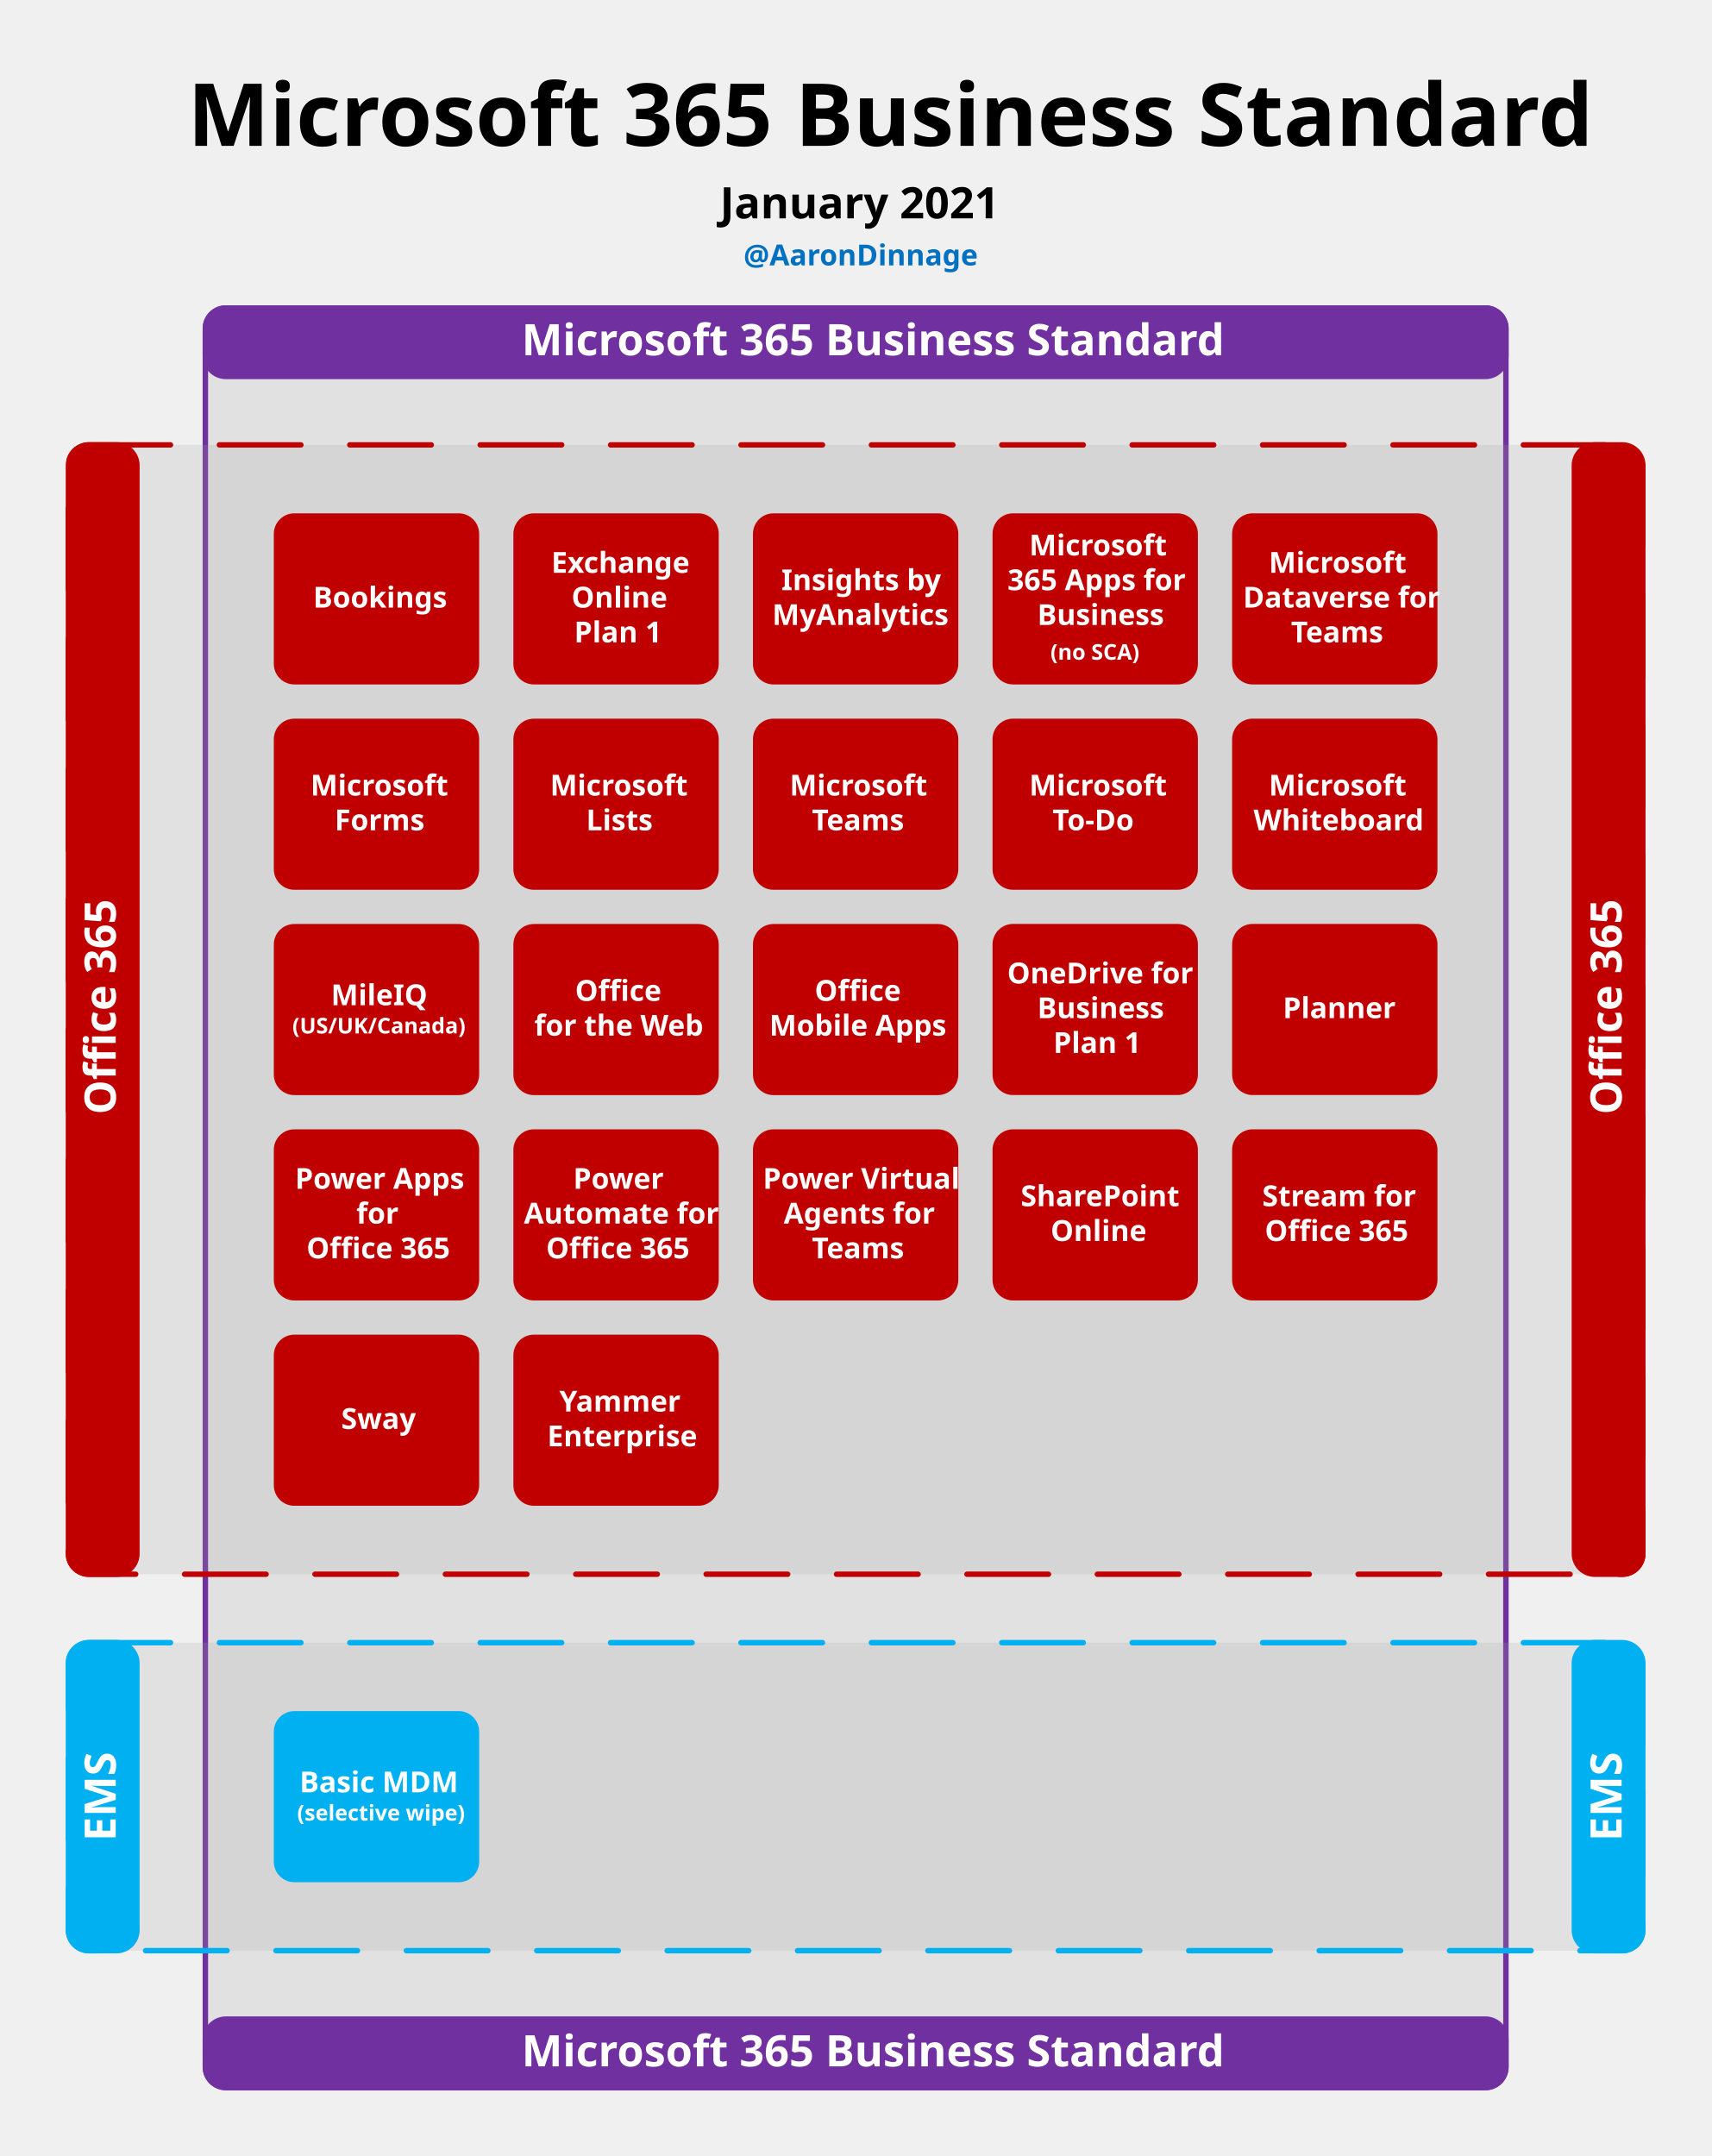
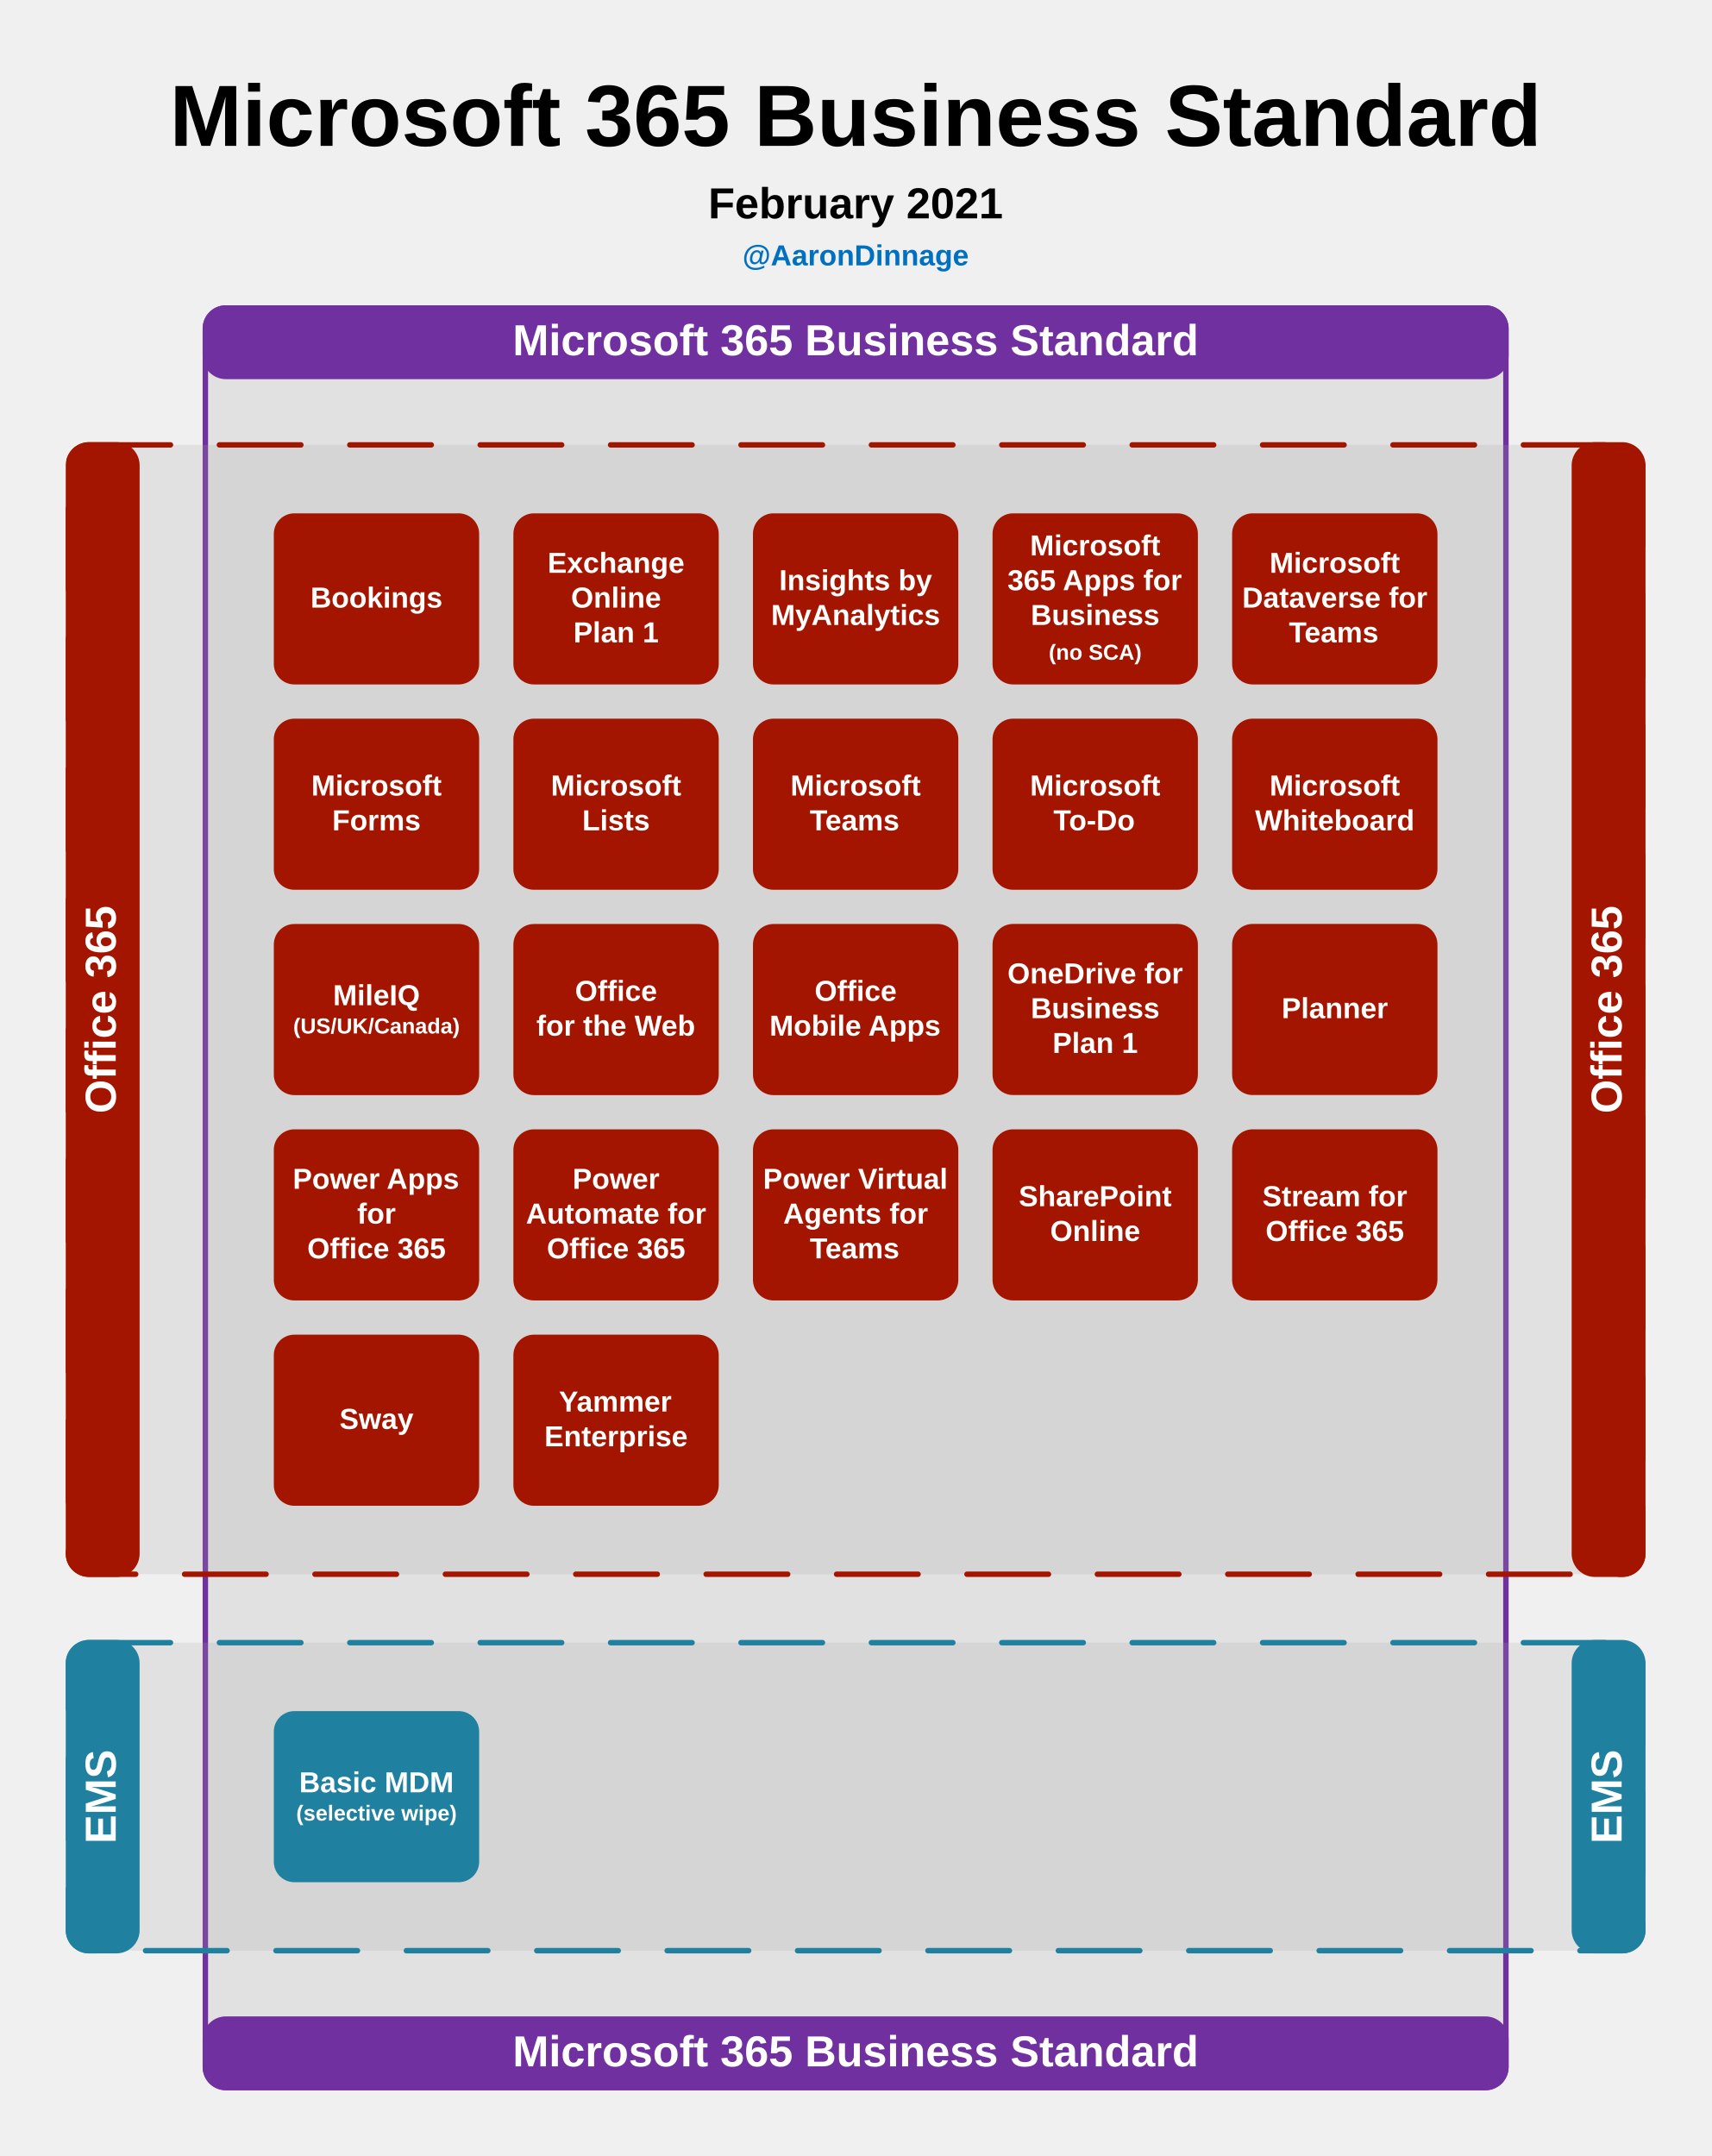
<svg xmlns="http://www.w3.org/2000/svg" xmlns:xlink="http://www.w3.org/1999/xlink" width="9.843in" height="12.402in" viewBox="0 0 708.661 892.913" xml:space="preserve" color-interpolation-filters="sRGB" class="st17">
  <style type="text/css">
	
		.st1 {fill:#a5a5a5;fill-opacity:0.2;stroke:#7030a0;stroke-linecap:round;stroke-linejoin:round;stroke-width:2.25}
- 		.st2 {fill:#a5a5a5;fill-opacity:0.2;stroke:#c00000;stroke-dasharray:33.75,20.25;stroke-linecap:round;stroke-linejoin:round;stroke-width:2.25}
- 		.st3 {fill:#a5a5a5;fill-opacity:0.2;stroke:#00b0f0;stroke-dasharray:33.75,20.25;stroke-linecap:round;stroke-linejoin:round;stroke-width:2.25}
- 		.st4 {fill:#00b0f0;stroke:#00b0f0;stroke-linecap:round;stroke-linejoin:round;stroke-width:2.25}
- 		.st5 {fill:#ffffff;font-family:Segoe UI;font-size:1.5em;font-weight:bold}
- 		.st6 {fill:#c00000;stroke:#c00000;stroke-linecap:round;stroke-linejoin:round;stroke-width:2.25}
+ 		.st2 {fill:#a5a5a5;fill-opacity:0.2;stroke:#a41500;stroke-dasharray:33.75,20.25;stroke-linecap:round;stroke-linejoin:round;stroke-width:2.25}
+ 		.st3 {fill:#a5a5a5;fill-opacity:0.2;stroke:#2080a0;stroke-dasharray:33.75,20.25;stroke-linecap:round;stroke-linejoin:round;stroke-width:2.25}
+ 		.st4 {fill:#2080a0;stroke:#2080a0;stroke-linecap:round;stroke-linejoin:round;stroke-width:2.25}
+ 		.st5 {fill:#ffffff;font-family:Arial;font-size:1.5em;font-weight:bold}
+ 		.st6 {fill:#a41500;stroke:#a41500;stroke-linecap:round;stroke-linejoin:round;stroke-width:2.25}
		.st7 {fill:#7030a0;stroke:#7030a0;stroke-linecap:round;stroke-linejoin:round;stroke-width:2.25}
		.st8 {fill:none;stroke:none;stroke-linecap:round;stroke-linejoin:round;stroke-width:0.75}
- 		.st9 {fill:#000000;font-family:Segoe UI;font-size:3em;font-weight:bold}
- 		.st10 {fill:#000000;font-family:Segoe UI;font-size:1.5em;font-weight:bold}
- 		.st11 {fill:#0070c0;font-family:Segoe UI;font-size:1em;font-weight:bold}
- 		.st12 {fill:#00b0f0;stroke:none;stroke-linecap:round;stroke-linejoin:round;stroke-width:0.5}
- 		.st13 {fill:#ffffff;font-family:Segoe UI;font-size:1em;font-weight:bold}
+ 		.st9 {fill:#000000;font-family:Arial;font-size:3em;font-weight:bold}
+ 		.st10 {fill:#000000;font-family:Arial;font-size:1.5em;font-weight:bold}
+ 		.st11 {fill:#0070c0;font-family:Arial;font-size:1em;font-weight:bold}
+ 		.st12 {fill:#2080a0;stroke:none;stroke-linecap:round;stroke-linejoin:round;stroke-width:0.24}
+ 		.st13 {fill:#ffffff;font-family:Arial;font-size:1em;font-weight:bold}
		.st14 {font-size:0.75em}
- 		.st15 {fill:#c00000;stroke:none;stroke-linecap:round;stroke-linejoin:round;stroke-width:0.5}
+ 		.st15 {fill:#a41500;stroke:none;stroke-linecap:round;stroke-linejoin:round;stroke-width:0.24}
		.st16 {font-size:1em}
		.st17 {fill:none;fill-rule:evenodd;font-size:12px;overflow:visible;stroke-linecap:square;stroke-miterlimit:3}
	
	</style>
  <g>
    <g id="shape1000-1" transform="translate(85.0394,-28.3465)">
      <rect x="0" y="155.906" width="538.583" height="737.008" rx="8.504" ry="8.504" class="st1" />
    </g>
    <g id="shape1001-3" transform="translate(28.3465,-240.945)">
      <rect x="0" y="425.197" width="651.969" height="467.717" rx="8.504" ry="8.504" class="st2" />
    </g>
    <g id="shape1002-5" transform="translate(28.3465,-85.0394)">
      <rect x="0" y="765.354" width="651.969" height="127.559" rx="8.504" ry="8.504" class="st3" />
    </g>
    <a xlink:href="https://www.microsoft.com/cloud-platform/enterprise-mobility-security" xlink:show="new" target="_blank" xlink:title="Enterprise Mobility + Security">
      <g id="shape1004-7" transform="translate(-836.22,807.874) rotate(-90)">
        <rect x="0" y="864.567" width="127.559" height="28.346" rx="8.504" ry="8.504" class="st4" />
-         <text x="45.33" y="884.14" class="st5">EMS</text>
+         <text x="44.28" y="884.14" class="st5">EMS</text>
      </g>
    </a>
    <a xlink:href="https://products.office.com/business/" xlink:show="new" target="_blank" xlink:title="Office 365 Business">
      <g id="shape1011-10" transform="translate(-212.598,651.969) rotate(-90)">
        <rect x="0" y="864.567" width="467.717" height="28.346" rx="8.504" ry="8.504" class="st6" />
-         <text x="190.37" y="884.14" class="st5">Office 365</text>
+         <text x="190.84" y="884.14" class="st5">Office 365</text>
      </g>
    </a>
    <a xlink:href="https://www.microsoft.com/cloud-platform/enterprise-mobility-security" xlink:show="new" target="_blank" xlink:title="Enterprise Mobility + Security">
      <g id="shape1034-13" transform="translate(-212.598,807.874) rotate(-90)">
        <rect x="0" y="864.567" width="127.559" height="28.346" rx="8.504" ry="8.504" class="st4" />
-         <text x="45.33" y="884.14" class="st5">EMS</text>
+         <text x="44.28" y="884.14" class="st5">EMS</text>
      </g>
    </a>
    <a xlink:href="https://products.office.com/business/" xlink:show="new" target="_blank" xlink:title="Office 365 Business">
      <g id="shape1051-16" transform="translate(-836.22,651.969) rotate(-90)">
        <rect x="0" y="864.567" width="467.717" height="28.346" rx="8.504" ry="8.504" class="st6" />
-         <text x="190.37" y="884.14" class="st5">Office 365</text>
+         <text x="190.84" y="884.14" class="st5">Office 365</text>
      </g>
    </a>
    <a xlink:href="https://www.microsoft.com/microsoft-365/business/microsoft-365-business-standard" xlink:show="new" target="_blank" xlink:title="Microsoft 365 Business Standard">
      <g id="shape1110-19" transform="translate(85.0394,-28.3465)">
        <rect x="0" y="864.567" width="538.583" height="28.346" rx="8.504" ry="8.504" class="st7" />
-         <text x="130.96" y="884.14" class="st5">Microsoft 365 Business Standard</text>
+         <text x="127.25" y="884.14" class="st5">Microsoft 365 Business Standard</text>
      </g>
    </a>
    <a xlink:href="https://www.microsoft.com/microsoft-365/business/microsoft-365-business-standard" xlink:show="new" target="_blank" xlink:title="Microsoft 365 Business Standard">
      <g id="shape1111-22" transform="translate(85.0394,-737.008)">
        <rect x="0" y="864.567" width="538.583" height="28.346" rx="8.504" ry="8.504" class="st7" />
-         <text x="130.96" y="884.14" class="st5">Microsoft 365 Business Standard</text>
-       </g>
-     </a>
-     <a xlink:href="https://aarondinnage.github.io/Licensing/" xlink:title="GitHub Link">
+         <text x="127.25" y="884.14" class="st5">Microsoft 365 Business Standard</text>
+       </g>
+     </a>
+     <a xlink:href="https://aarondinnage.github.io/Licensing/" xlink:show="new" target="_blank" xlink:title="GitHub Link">
      <g id="shape1113-25" transform="translate(28.3465,-822.047)">
        <rect x="0" y="850.394" width="651.968" height="42.52" class="st8" />
-         <text x="49.31" y="882.45" class="st9">Microsoft 365 Business Standard</text>
+         <text x="41.9" y="882.45" class="st9">Microsoft 365 Business Standard</text>
      </g>
    </a>
    <g id="shape1114-28" transform="translate(28.3465,-793.701)">
      <rect x="0" y="864.567" width="651.968" height="28.346" class="st8" />
-       <text x="269.79" y="884.14" class="st10">January 2021</text>
+       <text x="264.95" y="884.14" class="st10">February 2021</text>
    </g>
    <a xlink:href="https://twitter.com/AaronDinnage" xlink:show="new" target="_blank" xlink:title="Twitter">
      <g id="shape1115-31" transform="translate(28.3465,-779.528)">
        <rect x="0" y="878.74" width="651.968" height="14.173" class="st8" />
-         <text x="279.55" y="889.43" class="st11">@AaronDinnage</text>
+         <text x="279.13" y="889.43" class="st11">@AaronDinnage</text>
      </g>
    </a>
    <a xlink:href="https://www.microsoft.com/cloud-platform/microsoft-intune" xlink:show="new" target="_blank" xlink:title="Intune Device Management">
      <g id="shape1116-34" transform="translate(113.386,-113.386)">
        <rect x="0" y="822.047" width="85.039" height="70.866" rx="8.504" ry="8.504" class="st12" />
-         <text x="10.66" y="855.68" class="st13">Basic MDM <tspan x="9.67" dy="1.3em" class="st14">(selective wipe)</tspan>
+         <text x="10.51" y="855.68" class="st13">Basic MDM <tspan x="9.26" dy="1.3em" class="st14">(selective wipe)</tspan>
        </text>
      </g>
    </a>
    <a xlink:href="https://docs.microsoft.com/office365/servicedescriptions/exchange-online-service-description/exchange-online-service-description#feature-availability-across-exchange-online-standalone-plans" xlink:show="new" target="_blank" xlink:title="Exchange Online">
      <g id="shape1117-38" transform="translate(212.598,-609.449)">
        <rect x="0" y="822.047" width="85.039" height="70.866" rx="8.504" ry="8.504" class="st15" />
-         <text x="15.7" y="846.68" class="st13">Exchange <tspan x="24.05" dy="1.2em" class="st16">Online </tspan>
-           <tspan x="25.16" dy="1.2em" class="st16">Plan 1</tspan>
+         <text x="14.17" y="846.68" class="st13">Exchange <tspan x="23.85" dy="1.2em" class="st16">Online </tspan>
+           <tspan x="24.84" dy="1.2em" class="st16">Plan 1</tspan>
        </text>
      </g>
    </a>
    <a xlink:href="https://docs.microsoft.com/sharepoint/introduction" xlink:show="new" target="_blank" xlink:title="SharePoint Online">
      <g id="shape1118-43" transform="translate(411.024,-354.331)">
        <rect x="0" y="822.047" width="85.039" height="70.866" rx="8.504" ry="8.504" class="st15" />
-         <text x="11.66" y="853.88" class="st13">SharePoint <tspan x="24.05" dy="1.2em" class="st16">Online</tspan>
+         <text x="10.85" y="853.88" class="st13">SharePoint <tspan x="23.85" dy="1.2em" class="st16">Online</tspan>
        </text>
      </g>
    </a>
    <a xlink:href="https://products.office.com/onedrive-for-business/online-cloud-storage" xlink:show="new" target="_blank" xlink:title="OneDrive for Business">
      <g id="shape1119-47" transform="translate(411.024,-439.398)">
        <rect x="0" y="822.047" width="85.039" height="70.866" rx="8.504" ry="8.504" class="st15" />
-         <text x="6.07" y="846.68" class="st13">OneDrive for <tspan x="18.54" dy="1.2em" class="st16">Business </tspan>
-           <tspan x="25.16" dy="1.2em" class="st16">Plan 1</tspan>
+         <text x="6.18" y="846.68" class="st13">OneDrive for <tspan x="15.84" dy="1.2em" class="st16">Business </tspan>
+           <tspan x="24.84" dy="1.2em" class="st16">Plan 1</tspan>
        </text>
      </g>
    </a>
    <a xlink:href="https://products.office.com/yammer/yammer-overview" xlink:show="new" target="_blank" xlink:title="Yammer">
      <g id="shape1120-52" transform="translate(212.598,-269.291)">
        <rect x="0" y="822.047" width="85.039" height="70.866" rx="8.504" ry="8.504" class="st15" />
-         <text x="19.02" y="853.88" class="st13">Yammer <tspan x="14.03" dy="1.2em" class="st16">Enterprise</tspan>
+         <text x="18.84" y="853.88" class="st13">Yammer <tspan x="12.84" dy="1.2em" class="st16">Enterprise</tspan>
        </text>
      </g>
    </a>
    <a xlink:href="https://products.office.com/business/task-management-software" xlink:show="new" target="_blank" xlink:title="Planner">
      <g id="shape1121-56" transform="translate(510.236,-439.398)">
        <rect x="0" y="822.047" width="85.039" height="70.866" rx="8.504" ry="8.504" class="st15" />
-         <text x="21.01" y="861.08" class="st13">Planner</text>
+         <text x="20.51" y="861.08" class="st13">Planner</text>
      </g>
    </a>
    <a xlink:href="https://products.office.com/microsoft-teams/" xlink:show="new" target="_blank" xlink:title="Microsoft Teams">
      <g id="shape1122-59" transform="translate(311.811,-524.409)">
        <rect x="0" y="822.047" width="85.039" height="70.866" rx="8.504" ry="8.504" class="st15" />
-         <text x="15.19" y="853.88" class="st13">Microsoft <tspan x="24.39" dy="1.2em" class="st16">Teams</tspan>
+         <text x="15.52" y="853.88" class="st13">Microsoft <tspan x="23.51" dy="1.2em" class="st16">Teams</tspan>
        </text>
      </g>
    </a>
    <a xlink:href="https://docs.microsoft.com/stream/" xlink:show="new" target="_blank" xlink:title="Stream">
      <g id="shape1123-63" transform="translate(510.236,-354.331)">
        <rect x="0" y="822.047" width="85.039" height="70.866" rx="8.504" ry="8.504" class="st15" />
-         <text x="12.45" y="853.88" class="st13">Stream for <tspan x="13.53" dy="1.2em" class="st16">Office 365</tspan>
+         <text x="12.51" y="853.88" class="st13">Stream for <tspan x="13.84" dy="1.2em" class="st16">Office 365</tspan>
        </text>
      </g>
    </a>
    <a xlink:href="https://products.office.com/business/myanalytics-personal-analytics" xlink:show="new" target="_blank" xlink:title="MyAnalytics">
      <g id="shape1124-67" transform="translate(311.811,-609.449)">
        <rect x="0" y="822.047" width="85.039" height="70.866" rx="8.504" ry="8.504" class="st15" />
-         <text x="11.74" y="853.88" class="st13">Insights by <tspan x="7.98" dy="1.2em" class="st16">MyAnalytics</tspan>
+         <text x="10.85" y="853.88" class="st13">Insights by <tspan x="7.51" dy="1.2em" class="st16">MyAnalytics</tspan>
        </text>
      </g>
    </a>
    <a xlink:href="https://powerapps.microsoft.com/" xlink:show="new" target="_blank" xlink:title="Power Apps">
      <g id="shape1125-71" transform="translate(113.386,-354.331)">
        <rect x="0" y="822.047" width="85.039" height="70.866" rx="8.504" ry="8.504" class="st15" />
-         <text x="8.79" y="846.68" class="st13">Power Apps<tspan x="34.16" dy="1.2em" class="st16">for </tspan>
-           <tspan x="13.53" dy="1.2em" class="st16">Office 365</tspan>
+         <text x="7.85" y="846.68" class="st13">Power Apps<tspan x="34.52" dy="1.2em" class="st16">for </tspan>
+           <tspan x="13.84" dy="1.2em" class="st16">Office 365</tspan>
        </text>
      </g>
    </a>
    <a xlink:href="https://powerautomate.microsoft.com/" xlink:show="new" target="_blank" xlink:title="Power Automate">
      <g id="shape1126-76" transform="translate(212.598,-354.331)">
        <rect x="0" y="822.047" width="85.039" height="70.866" rx="8.504" ry="8.504" class="st15" />
-         <text x="24.75" y="846.68" class="st13">Power <tspan x="4.35" dy="1.2em" class="st16">Automate for</tspan>
-           <tspan x="13.53" dy="1.2em" class="st16">Office 365</tspan>
+         <text x="24.51" y="846.68" class="st13">Power <tspan x="5.19" dy="1.2em" class="st16">Automate for</tspan>
+           <tspan x="13.84" dy="1.2em" class="st16">Office 365</tspan>
        </text>
      </g>
    </a>
    <a xlink:href="https://support.office.com/sway" xlink:show="new" target="_blank" xlink:title="Sway">
      <g id="shape1127-81" transform="translate(113.386,-269.291)">
        <rect x="0" y="822.047" width="85.039" height="70.866" rx="8.504" ry="8.504" class="st15" />
-         <text x="27.91" y="861.08" class="st13">Sway</text>
+         <text x="27.18" y="861.08" class="st13">Sway</text>
      </g>
    </a>
    <a xlink:href="https://support.office.com/forms" xlink:show="new" target="_blank" xlink:title="Microsoft Forms">
      <g id="shape1128-84" transform="translate(113.386,-524.409)">
        <rect x="0" y="822.047" width="85.039" height="70.866" rx="8.504" ry="8.504" class="st15" />
-         <text x="15.19" y="853.88" class="st13">Microsoft <tspan x="25.21" dy="1.2em" class="st16">Forms</tspan>
+         <text x="15.52" y="853.88" class="st13">Microsoft <tspan x="24.18" dy="1.2em" class="st16">Forms</tspan>
        </text>
      </g>
    </a>
    <a xlink:href="https://www.mileiq.com/office365/" xlink:show="new" target="_blank" xlink:title="MileIQ">
      <g id="shape1129-88" transform="translate(113.386,-439.37)">
        <rect x="0" y="822.047" width="85.039" height="70.866" rx="8.504" ry="8.504" class="st15" />
-         <text x="23.67" y="855.68" class="st13">MileIQ <tspan x="7.68" dy="1.3em" class="st14">(US/UK/Canada)</tspan>
+         <text x="24.52" y="855.68" class="st13">MileIQ <tspan x="8.02" dy="1.3em" class="st14">(US/UK/Canada)</tspan>
        </text>
      </g>
    </a>
    <a xlink:href="https://products.office.com/business/scheduling-and-booking-app" xlink:show="new" target="_blank" xlink:title="Bookings">
      <g id="shape1130-92" transform="translate(113.386,-609.449)">
        <rect x="0" y="822.047" width="85.039" height="70.866" rx="8.504" ry="8.504" class="st15" />
-         <text x="16.29" y="861.08" class="st13">Bookings</text>
+         <text x="15.19" y="861.08" class="st13">Bookings</text>
      </g>
    </a>
    <a xlink:href="https://www.microsoft.com/microsoft-365/business/microsoft-365-apps-for-business" xlink:show="new" target="_blank" xlink:title="Microsoft 365 Apps for Business">
      <g id="shape1131-95" transform="translate(411.024,-609.449)">
        <rect x="0" y="822.047" width="85.039" height="70.866" rx="8.504" ry="8.504" class="st15" />
-         <text x="15.19" y="839.48" class="st13">Microsoft <tspan x="6.2" dy="1.2em" class="st16">365 Apps for </tspan>
-           <tspan x="18.54" dy="1.2em" class="st16">Business </tspan>
-           <tspan x="23.99" dy="1.6em" class="st14">(no SCA)</tspan>
+         <text x="15.52" y="839.48" class="st13">Microsoft <tspan x="6.18" dy="1.2em" class="st16">365 Apps for </tspan>
+           <tspan x="15.84" dy="1.2em" class="st16">Business </tspan>
+           <tspan x="23.27" dy="1.6em" class="st14">(no SCA)</tspan>
        </text>
      </g>
    </a>
    <a xlink:href="https://docs.microsoft.com/powerapps/teams/overview-data-platform" xlink:show="new" target="_blank" xlink:title="Microsoft Dataverse for Teams">
      <g id="shape1132-101" transform="translate(510.236,-609.449)">
        <rect x="0" y="822.047" width="85.039" height="70.866" rx="8.504" ry="8.504" class="st15" />
-         <text x="15.19" y="846.68" class="st13">Microsoft <tspan x="4.52" dy="1.2em" class="st16">Dataverse for </tspan>
-           <tspan x="24.39" dy="1.2em" class="st16">Teams</tspan>
+         <text x="15.52" y="846.68" class="st13">Microsoft <tspan x="4.17" dy="1.2em" class="st16">Dataverse for </tspan>
+           <tspan x="23.51" dy="1.2em" class="st16">Teams</tspan>
        </text>
      </g>
    </a>
    <a xlink:href="https://products.office.com/mobile/office" xlink:show="new" target="_blank" xlink:title="Office Mobile">
      <g id="shape1133-106" transform="translate(311.811,-439.37)">
        <rect x="0" y="822.047" width="85.039" height="70.866" rx="8.504" ry="8.504" class="st15" />
-         <text x="25.54" y="853.88" class="st13">Office <tspan x="6.78" dy="1.2em" class="st16">Mobile Apps</tspan>
+         <text x="25.52" y="853.88" class="st13">Office <tspan x="6.85" dy="1.2em" class="st16">Mobile Apps</tspan>
        </text>
      </g>
    </a>
    <a xlink:href="https://support.office.com/article/5622C7C9-721D-4B3D-8CB9-A7276C2470E5" xlink:show="new" target="_blank" xlink:title="Office Online">
      <g id="shape1134-110" transform="translate(212.598,-439.37)">
        <rect x="0" y="822.047" width="85.039" height="70.866" rx="8.504" ry="8.504" class="st15" />
-         <text x="25.54" y="853.88" class="st13">Office <tspan x="8.66" dy="1.2em" class="st16">for the Web</tspan>
+         <text x="25.52" y="853.88" class="st13">Office <tspan x="9.52" dy="1.2em" class="st16">for the Web</tspan>
        </text>
      </g>
    </a>
    <a xlink:href="https://techcommunity.microsoft.com/t5/microsoft-365-blog/microsoft-lists-begins-general-availability-roll-out-to/ba-p/1524768" xlink:show="new" target="_blank" xlink:title="Microsoft Lists">
      <g id="shape1135-114" transform="translate(212.598,-524.409)">
        <rect x="0" y="822.047" width="85.039" height="70.866" rx="8.504" ry="8.504" class="st15" />
-         <text x="15.19" y="853.88" class="st13">Microsoft <tspan x="30.13" dy="1.2em" class="st16">Lists</tspan>
+         <text x="15.52" y="853.88" class="st13">Microsoft <tspan x="28.52" dy="1.2em" class="st16">Lists</tspan>
        </text>
      </g>
    </a>
    <a xlink:href="https://support.microsoft.com/office/d236aef8-fcdf-4b5e-b5d7-7f157461e920" xlink:show="new" target="_blank" xlink:title="Microsoft Whiteboard">
      <g id="shape1136-118" transform="translate(510.236,-524.409)">
        <rect x="0" y="822.047" width="85.039" height="70.866" rx="8.504" ry="8.504" class="st15" />
-         <text x="15.19" y="853.88" class="st13">Microsoft <tspan x="8.87" dy="1.2em" class="st16">Whiteboard</tspan>
+         <text x="15.52" y="853.88" class="st13">Microsoft <tspan x="9.52" dy="1.2em" class="st16">Whiteboard</tspan>
        </text>
      </g>
    </a>
    <a xlink:href="https://support.microsoft.com/office/490c1a8c-2333-4952-8125-841afadb9620" xlink:show="new" target="_blank" xlink:title="Microsoft To-Do">
      <g id="shape1137-122" transform="translate(411.024,-524.409)">
        <rect x="0" y="822.047" width="85.039" height="70.866" rx="8.504" ry="8.504" class="st15" />
-         <text x="15.19" y="853.88" class="st13">Microsoft <tspan x="24.82" dy="1.2em" class="st16">To</tspan>-Do</text>
+         <text x="15.52" y="853.88" class="st13">Microsoft <tspan x="25.19" dy="1.2em" class="st16">To</tspan>-Do</text>
      </g>
    </a>
    <a xlink:href="https://docs.microsoft.com/power-virtual-agents/teams/fundamentals-what-is-power-virtual-agents-teams" xlink:show="new" target="_blank" xlink:title="Power Virtual Agents for Teams">
      <g id="shape1138-126" transform="translate(311.811,-354.331)">
        <rect x="0" y="822.047" width="85.039" height="70.866" rx="8.504" ry="8.504" class="st15" />
-         <text x="4.1" y="846.68" class="st13">Power Virtual <tspan x="12.72" dy="1.2em" class="st16">Agents for </tspan>
-           <tspan x="24.39" dy="1.2em" class="st16">Teams</tspan>
+         <text x="4.18" y="846.68" class="st13">Power Virtual <tspan x="12.52" dy="1.2em" class="st16">Agents for </tspan>
+           <tspan x="23.51" dy="1.2em" class="st16">Teams</tspan>
        </text>
      </g>
    </a>
  </g>
</svg>
